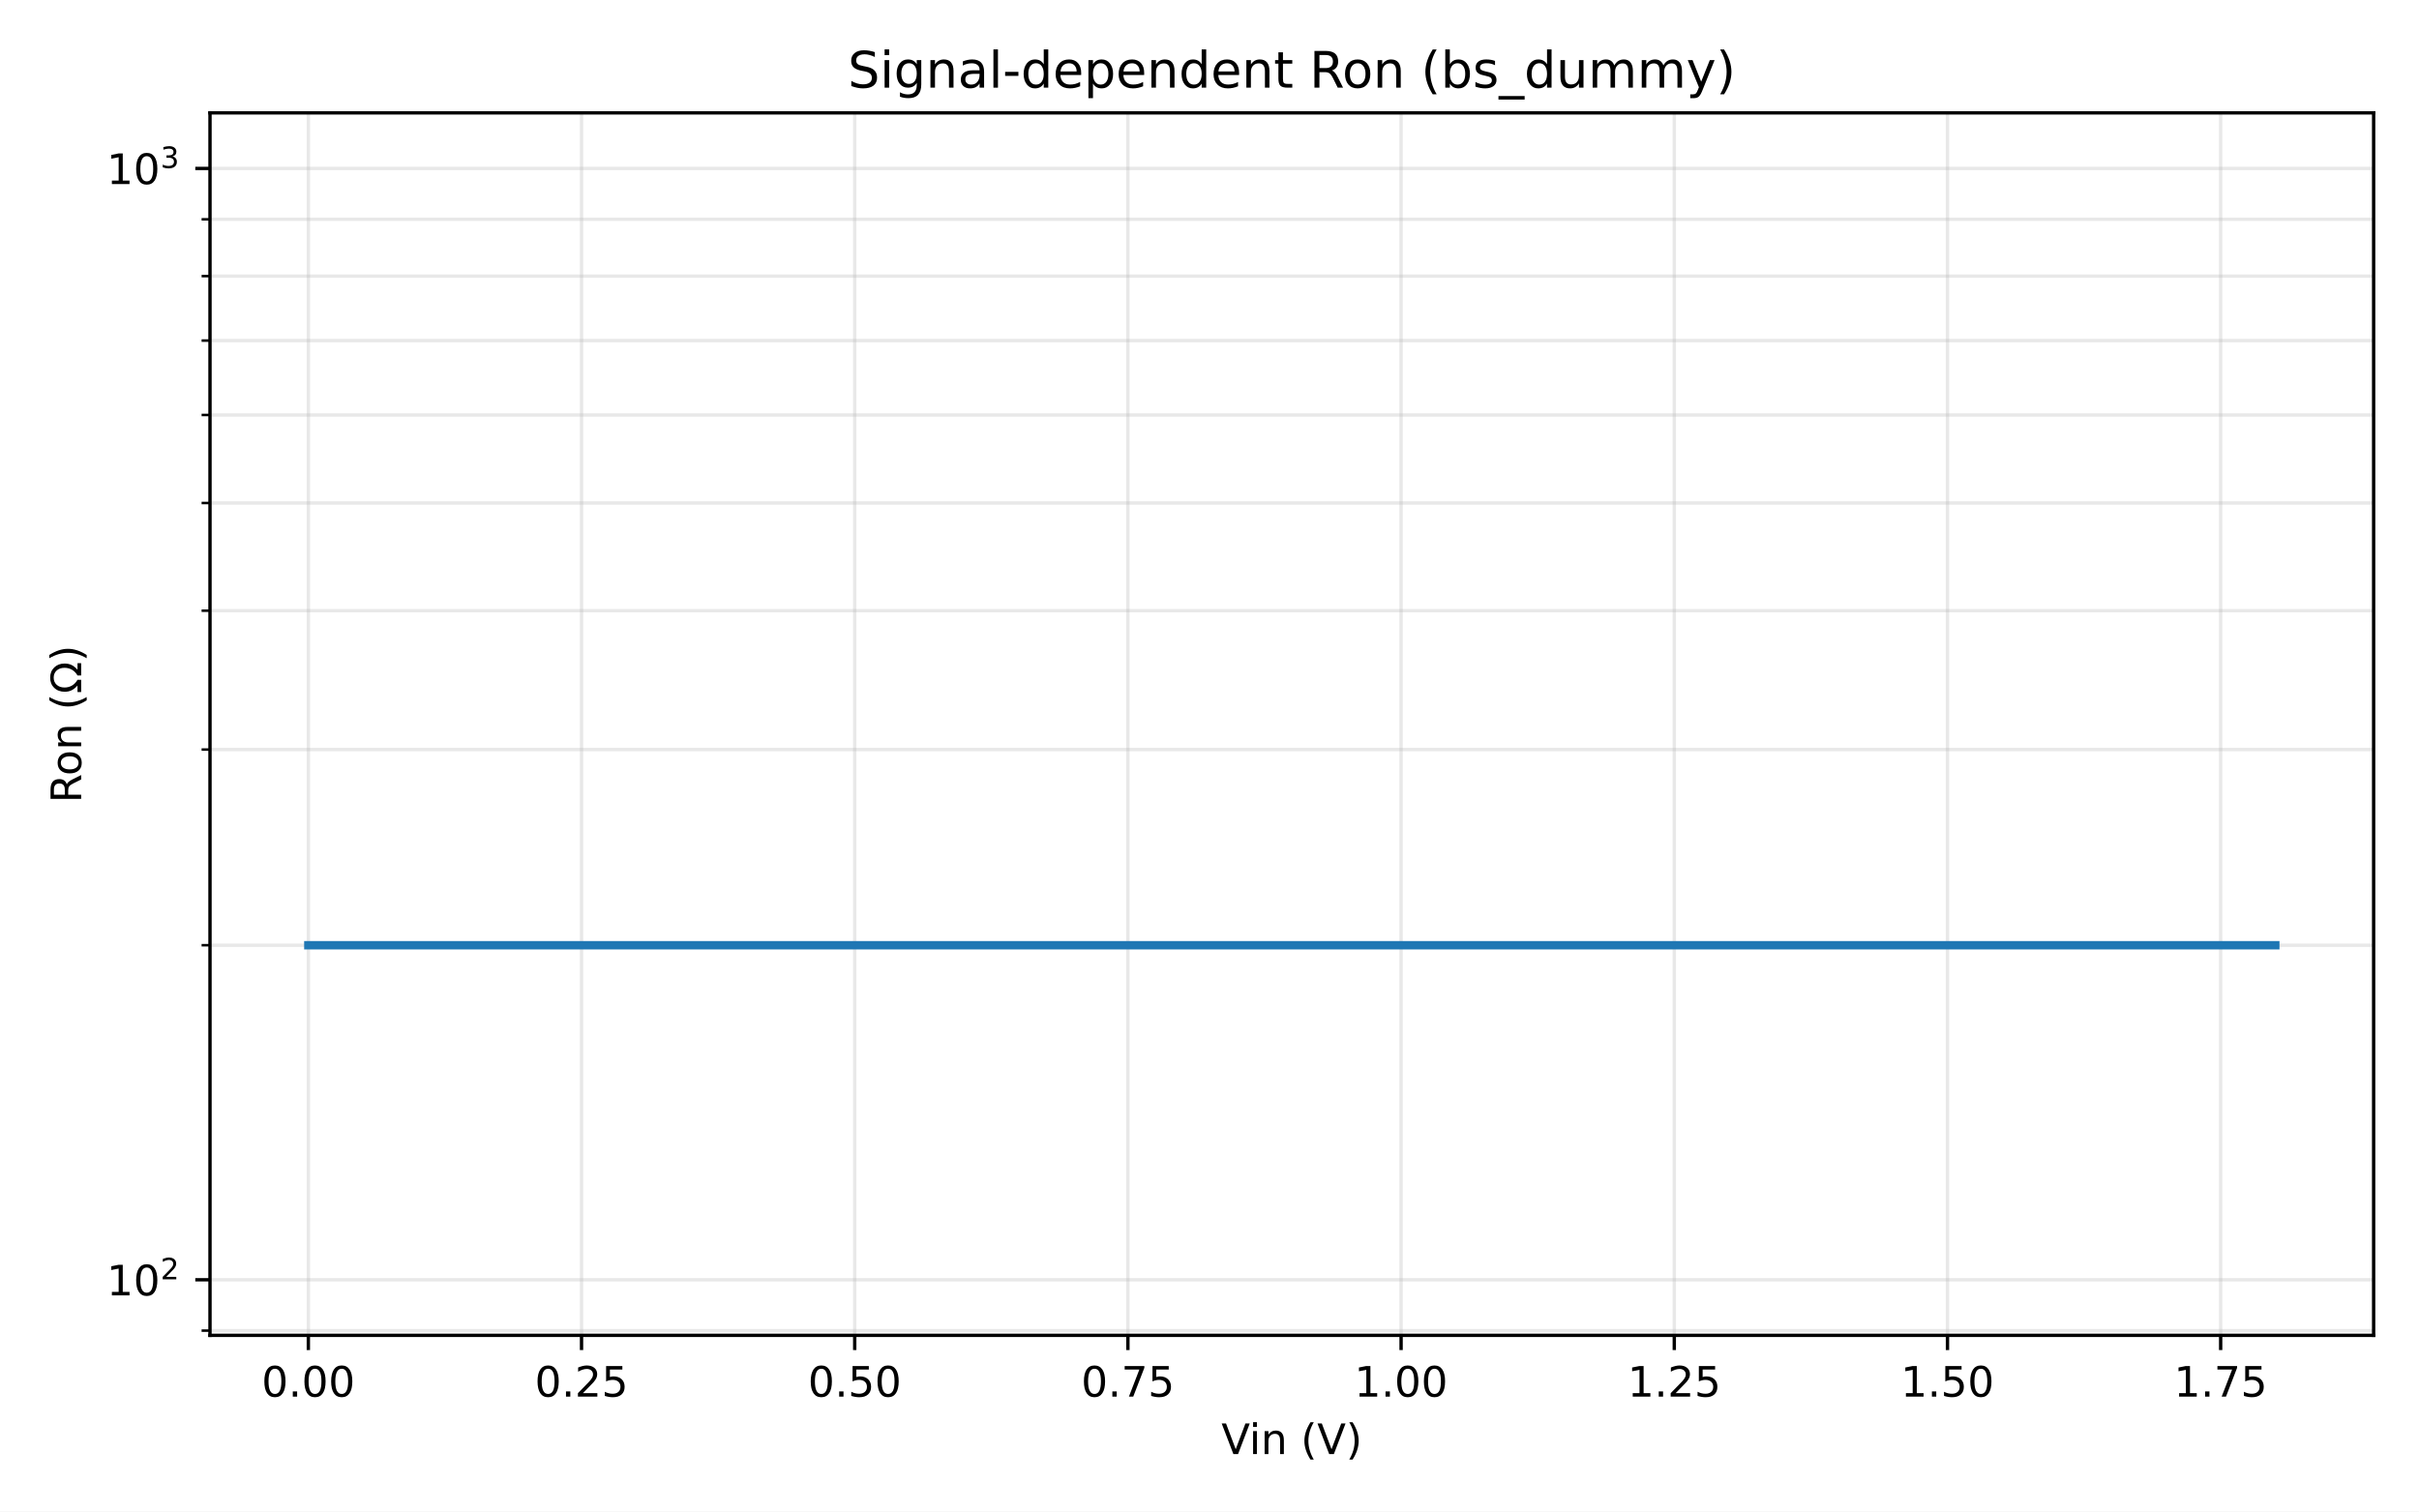
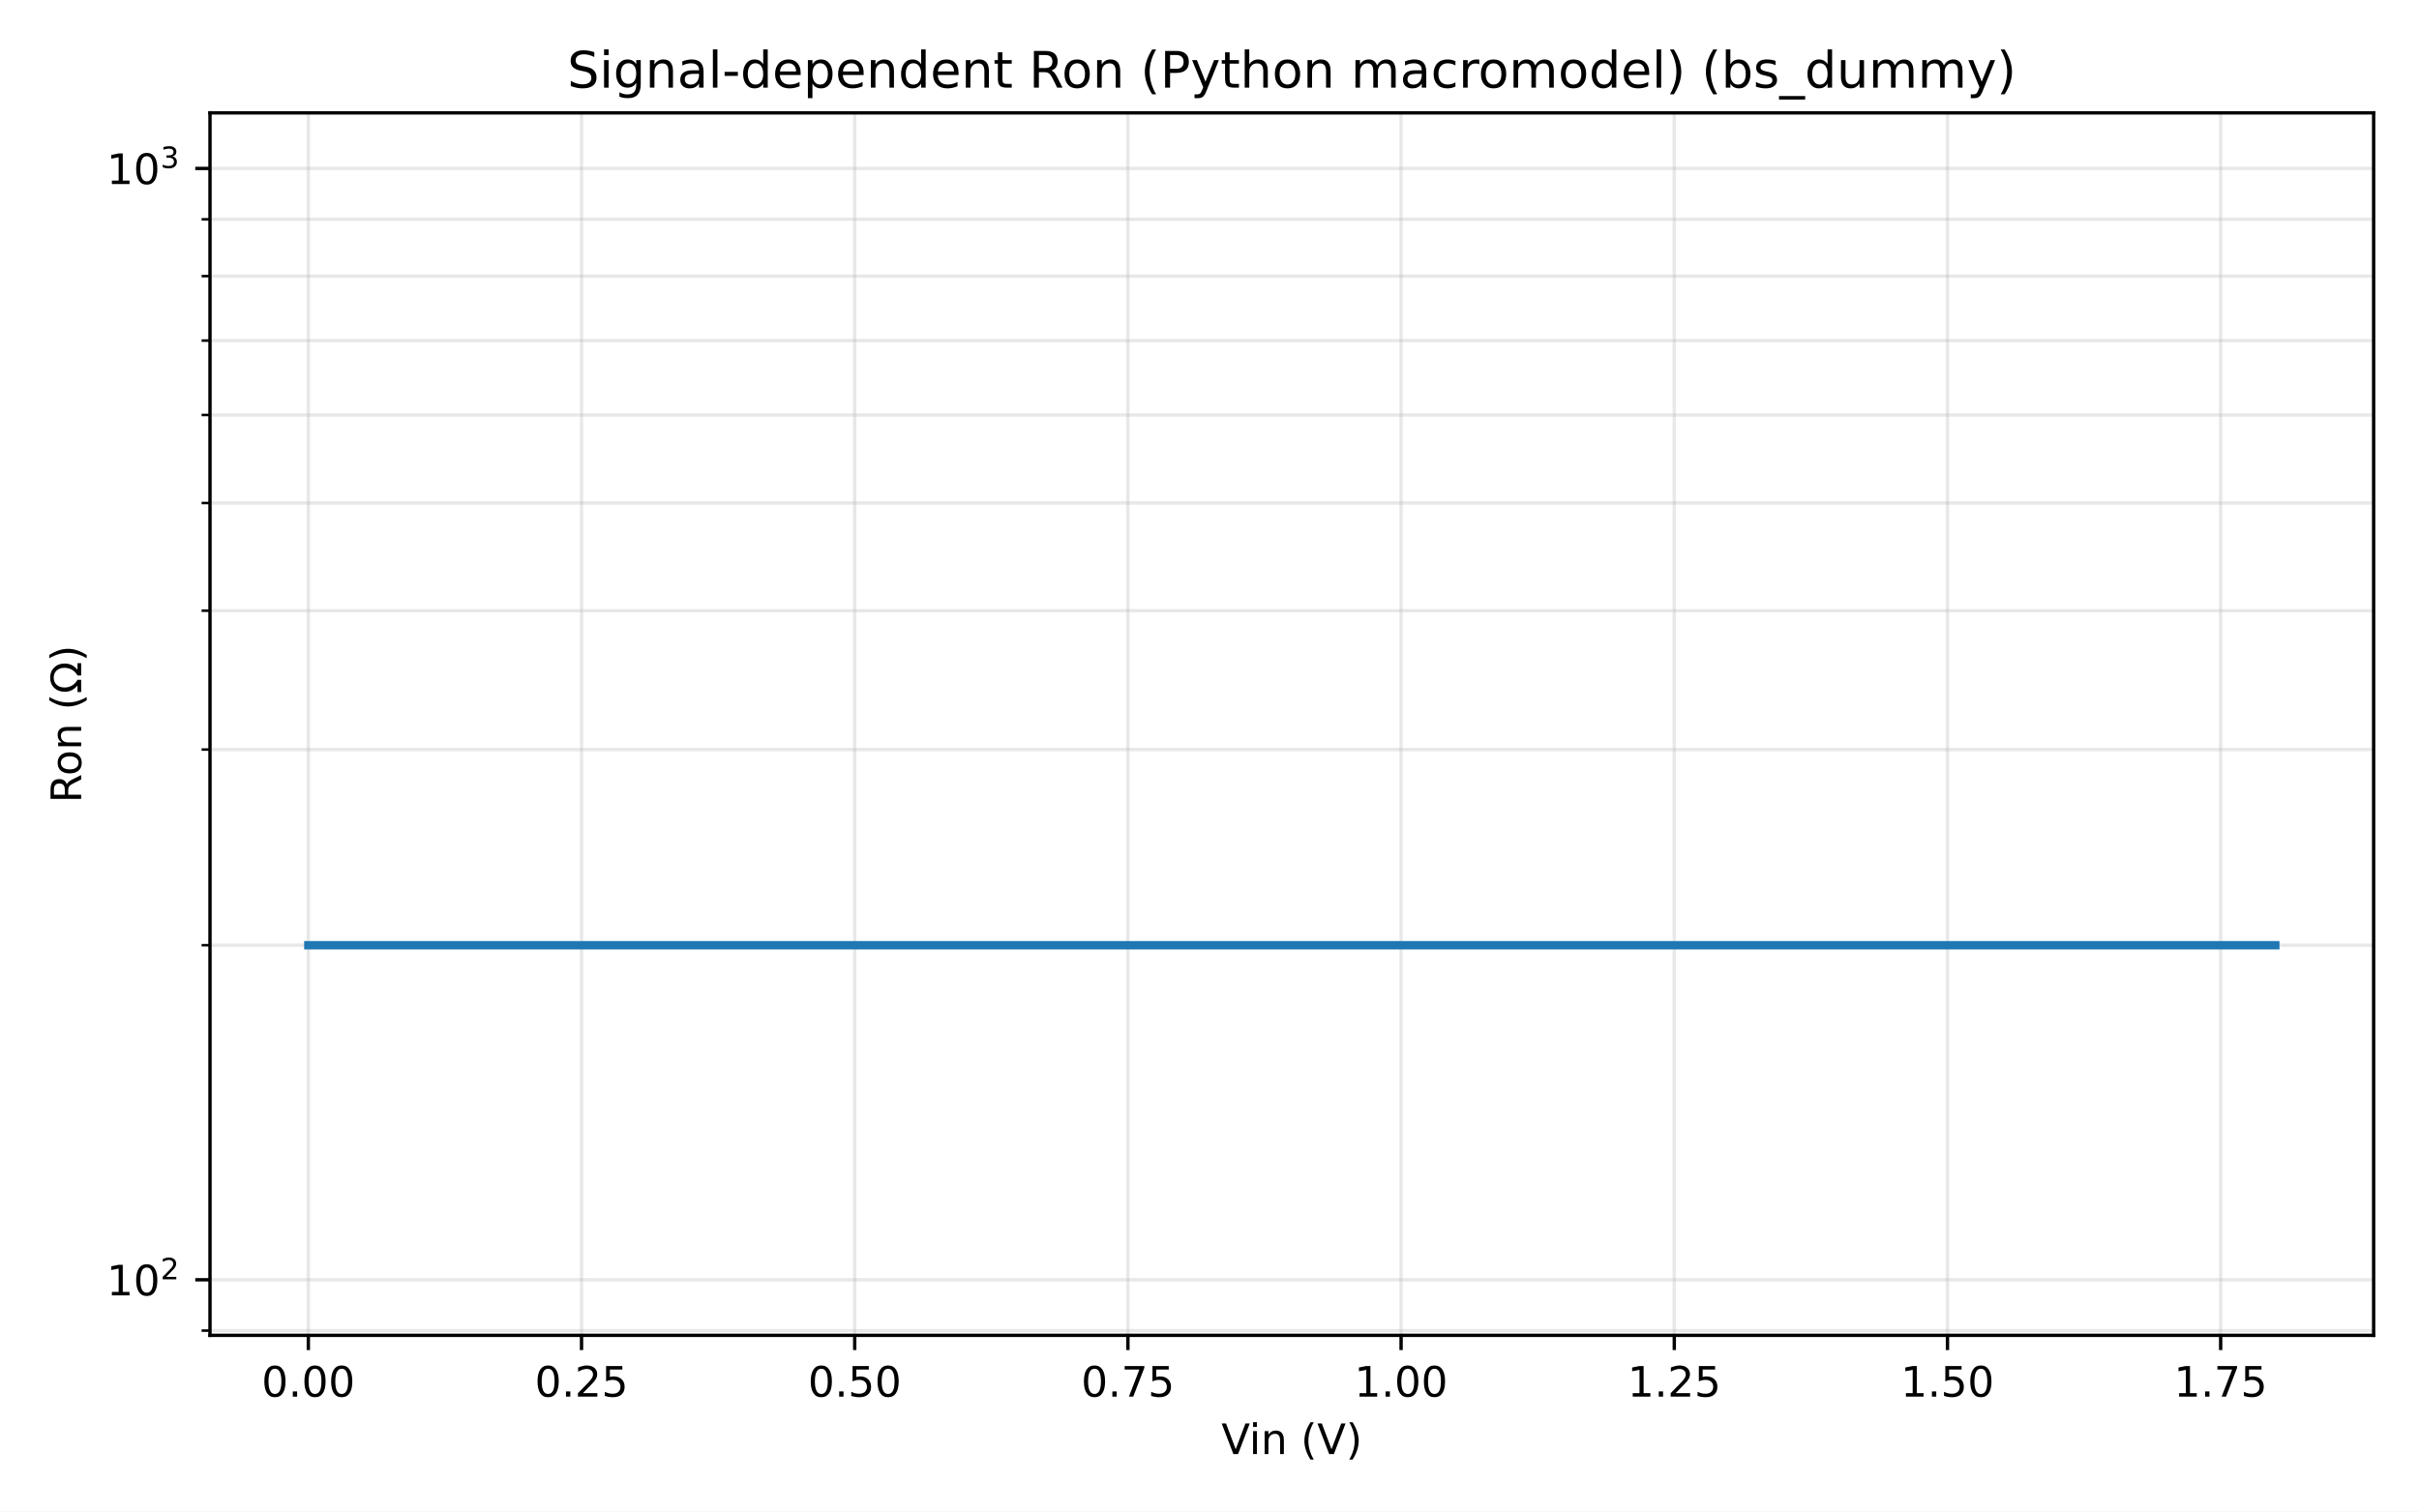
<svg xmlns="http://www.w3.org/2000/svg" xmlns:xlink="http://www.w3.org/1999/xlink" width="576pt" height="360pt" viewBox="0 0 576 360" version="1.1">
  <defs>
    <style type="text/css">*{stroke-linejoin: round; stroke-linecap: butt}</style>
  </defs>
  <g id="figure_1">
    <g id="patch_1">
      <path d="M 0 360  L 576 360  L 576 0  L 0 0  z " style="fill: #ffffff" />
    </g>
    <g id="axes_1">
      <g id="patch_2">
        <path d="M 50.003 318.04  L 565.2 318.04  L 565.2 26.88  L 50.003 26.88  z " style="fill: #ffffff" />
      </g>
      <g id="matplotlib.axis_1">
        <g id="xtick_1">
          <g id="line2d_1">
-             <path d="M 73.421 318.04  L 73.421 26.88  " clip-path="url(#pab162ef3b2)" style="fill: none; stroke: #b0b0b0; stroke-opacity: 0.3; stroke-width: 0.8; stroke-linecap: square" />
+             <path d="M 73.421 318.04  L 73.421 26.88  " clip-path="url(#p4a72b075f1)" style="fill: none; stroke: #b0b0b0; stroke-opacity: 0.3; stroke-width: 0.8; stroke-linecap: square" />
          </g>
          <g id="line2d_2">
            <defs>
-               <path id="m8026ff0d7a" d="M 0 0  L 0 3.5  " style="stroke: #000000; stroke-width: 0.8" />
+               <path id="ma0914a3b1c" d="M 0 0  L 0 3.5  " style="stroke: #000000; stroke-width: 0.8" />
            </defs>
            <g>
-               <use xlink:href="#m8026ff0d7a" x="73.421" y="318.04" style="stroke: #000000; stroke-width: 0.8" />
+               <use xlink:href="#ma0914a3b1c" x="73.421" y="318.04" style="stroke: #000000; stroke-width: 0.8" />
            </g>
          </g>
          <g id="text_1">
            <g transform="translate(62.28793 332.6384) scale(0.1 -0.1)">
              <defs>
                <path id="DejaVuSans-30" d="M 2034 4250  Q 1547 4250 1301 3770  Q 1056 3291 1056 2328  Q 1056 1369 1301 889  Q 1547 409 2034 409  Q 2525 409 2770 889  Q 3016 1369 3016 2328  Q 3016 3291 2770 3770  Q 2525 4250 2034 4250  z M 2034 4750  Q 2819 4750 3233 4129  Q 3647 3509 3647 2328  Q 3647 1150 3233 529  Q 2819 -91 2034 -91  Q 1250 -91 836 529  Q 422 1150 422 2328  Q 422 3509 836 4129  Q 1250 4750 2034 4750  z " transform="scale(0.015625)" />
                <path id="DejaVuSans-2e" d="M 684 794  L 1344 794  L 1344 0  L 684 0  L 684 794  z " transform="scale(0.015625)" />
              </defs>
              <use xlink:href="#DejaVuSans-30" />
              <use xlink:href="#DejaVuSans-2e" transform="translate(63.62305 0)" />
              <use xlink:href="#DejaVuSans-30" transform="translate(95.41016 0)" />
              <use xlink:href="#DejaVuSans-30" transform="translate(159.0332 0)" />
            </g>
          </g>
        </g>
        <g id="xtick_2">
          <g id="line2d_3">
-             <path d="M 138.471 318.04  L 138.471 26.88  " clip-path="url(#pab162ef3b2)" style="fill: none; stroke: #b0b0b0; stroke-opacity: 0.3; stroke-width: 0.8; stroke-linecap: square" />
+             <path d="M 138.471 318.04  L 138.471 26.88  " clip-path="url(#p4a72b075f1)" style="fill: none; stroke: #b0b0b0; stroke-opacity: 0.3; stroke-width: 0.8; stroke-linecap: square" />
          </g>
          <g id="line2d_4">
            <g>
-               <use xlink:href="#m8026ff0d7a" x="138.471" y="318.04" style="stroke: #000000; stroke-width: 0.8" />
+               <use xlink:href="#ma0914a3b1c" x="138.471" y="318.04" style="stroke: #000000; stroke-width: 0.8" />
            </g>
          </g>
          <g id="text_2">
            <g transform="translate(127.3381 332.6384) scale(0.1 -0.1)">
              <defs>
                <path id="DejaVuSans-32" d="M 1228 531  L 3431 531  L 3431 0  L 469 0  L 469 531  Q 828 903 1448 1529  Q 2069 2156 2228 2338  Q 2531 2678 2651 2914  Q 2772 3150 2772 3378  Q 2772 3750 2511 3984  Q 2250 4219 1831 4219  Q 1534 4219 1204 4116  Q 875 4013 500 3803  L 500 4441  Q 881 4594 1212 4672  Q 1544 4750 1819 4750  Q 2544 4750 2975 4387  Q 3406 4025 3406 3419  Q 3406 3131 3298 2873  Q 3191 2616 2906 2266  Q 2828 2175 2409 1742  Q 1991 1309 1228 531  z " transform="scale(0.015625)" />
                <path id="DejaVuSans-35" d="M 691 4666  L 3169 4666  L 3169 4134  L 1269 4134  L 1269 2991  Q 1406 3038 1543 3061  Q 1681 3084 1819 3084  Q 2600 3084 3056 2656  Q 3513 2228 3513 1497  Q 3513 744 3044 326  Q 2575 -91 1722 -91  Q 1428 -91 1123 -41  Q 819 9 494 109  L 494 744  Q 775 591 1075 516  Q 1375 441 1709 441  Q 2250 441 2565 725  Q 2881 1009 2881 1497  Q 2881 1984 2565 2268  Q 2250 2553 1709 2553  Q 1456 2553 1204 2497  Q 953 2441 691 2322  L 691 4666  z " transform="scale(0.015625)" />
              </defs>
              <use xlink:href="#DejaVuSans-30" />
              <use xlink:href="#DejaVuSans-2e" transform="translate(63.62305 0)" />
              <use xlink:href="#DejaVuSans-32" transform="translate(95.41016 0)" />
              <use xlink:href="#DejaVuSans-35" transform="translate(159.0332 0)" />
            </g>
          </g>
        </g>
        <g id="xtick_3">
          <g id="line2d_5">
-             <path d="M 203.521 318.04  L 203.521 26.88  " clip-path="url(#pab162ef3b2)" style="fill: none; stroke: #b0b0b0; stroke-opacity: 0.3; stroke-width: 0.8; stroke-linecap: square" />
+             <path d="M 203.521 318.04  L 203.521 26.88  " clip-path="url(#p4a72b075f1)" style="fill: none; stroke: #b0b0b0; stroke-opacity: 0.3; stroke-width: 0.8; stroke-linecap: square" />
          </g>
          <g id="line2d_6">
            <g>
-               <use xlink:href="#m8026ff0d7a" x="203.521" y="318.04" style="stroke: #000000; stroke-width: 0.8" />
+               <use xlink:href="#ma0914a3b1c" x="203.521" y="318.04" style="stroke: #000000; stroke-width: 0.8" />
            </g>
          </g>
          <g id="text_3">
            <g transform="translate(192.3883 332.6384) scale(0.1 -0.1)">
              <use xlink:href="#DejaVuSans-30" />
              <use xlink:href="#DejaVuSans-2e" transform="translate(63.62305 0)" />
              <use xlink:href="#DejaVuSans-35" transform="translate(95.41016 0)" />
              <use xlink:href="#DejaVuSans-30" transform="translate(159.0332 0)" />
            </g>
          </g>
        </g>
        <g id="xtick_4">
          <g id="line2d_7">
-             <path d="M 268.571 318.04  L 268.571 26.88  " clip-path="url(#pab162ef3b2)" style="fill: none; stroke: #b0b0b0; stroke-opacity: 0.3; stroke-width: 0.8; stroke-linecap: square" />
+             <path d="M 268.571 318.04  L 268.571 26.88  " clip-path="url(#p4a72b075f1)" style="fill: none; stroke: #b0b0b0; stroke-opacity: 0.3; stroke-width: 0.8; stroke-linecap: square" />
          </g>
          <g id="line2d_8">
            <g>
-               <use xlink:href="#m8026ff0d7a" x="268.571" y="318.04" style="stroke: #000000; stroke-width: 0.8" />
+               <use xlink:href="#ma0914a3b1c" x="268.571" y="318.04" style="stroke: #000000; stroke-width: 0.8" />
            </g>
          </g>
          <g id="text_4">
            <g transform="translate(257.4384 332.6384) scale(0.1 -0.1)">
              <defs>
                <path id="DejaVuSans-37" d="M 525 4666  L 3525 4666  L 3525 4397  L 1831 0  L 1172 0  L 2766 4134  L 525 4134  L 525 4666  z " transform="scale(0.015625)" />
              </defs>
              <use xlink:href="#DejaVuSans-30" />
              <use xlink:href="#DejaVuSans-2e" transform="translate(63.62305 0)" />
              <use xlink:href="#DejaVuSans-37" transform="translate(95.41016 0)" />
              <use xlink:href="#DejaVuSans-35" transform="translate(159.0332 0)" />
            </g>
          </g>
        </g>
        <g id="xtick_5">
          <g id="line2d_9">
-             <path d="M 333.621 318.04  L 333.621 26.88  " clip-path="url(#pab162ef3b2)" style="fill: none; stroke: #b0b0b0; stroke-opacity: 0.3; stroke-width: 0.8; stroke-linecap: square" />
+             <path d="M 333.621 318.04  L 333.621 26.88  " clip-path="url(#p4a72b075f1)" style="fill: none; stroke: #b0b0b0; stroke-opacity: 0.3; stroke-width: 0.8; stroke-linecap: square" />
          </g>
          <g id="line2d_10">
            <g>
-               <use xlink:href="#m8026ff0d7a" x="333.621" y="318.04" style="stroke: #000000; stroke-width: 0.8" />
+               <use xlink:href="#ma0914a3b1c" x="333.621" y="318.04" style="stroke: #000000; stroke-width: 0.8" />
            </g>
          </g>
          <g id="text_5">
            <g transform="translate(322.4886 332.6384) scale(0.1 -0.1)">
              <defs>
                <path id="DejaVuSans-31" d="M 794 531  L 1825 531  L 1825 4091  L 703 3866  L 703 4441  L 1819 4666  L 2450 4666  L 2450 531  L 3481 531  L 3481 0  L 794 0  L 794 531  z " transform="scale(0.015625)" />
              </defs>
              <use xlink:href="#DejaVuSans-31" />
              <use xlink:href="#DejaVuSans-2e" transform="translate(63.62305 0)" />
              <use xlink:href="#DejaVuSans-30" transform="translate(95.41016 0)" />
              <use xlink:href="#DejaVuSans-30" transform="translate(159.0332 0)" />
            </g>
          </g>
        </g>
        <g id="xtick_6">
          <g id="line2d_11">
-             <path d="M 398.672 318.04  L 398.672 26.88  " clip-path="url(#pab162ef3b2)" style="fill: none; stroke: #b0b0b0; stroke-opacity: 0.3; stroke-width: 0.8; stroke-linecap: square" />
+             <path d="M 398.672 318.04  L 398.672 26.88  " clip-path="url(#p4a72b075f1)" style="fill: none; stroke: #b0b0b0; stroke-opacity: 0.3; stroke-width: 0.8; stroke-linecap: square" />
          </g>
          <g id="line2d_12">
            <g>
-               <use xlink:href="#m8026ff0d7a" x="398.672" y="318.04" style="stroke: #000000; stroke-width: 0.8" />
+               <use xlink:href="#ma0914a3b1c" x="398.672" y="318.04" style="stroke: #000000; stroke-width: 0.8" />
            </g>
          </g>
          <g id="text_6">
            <g transform="translate(387.5388 332.6384) scale(0.1 -0.1)">
              <use xlink:href="#DejaVuSans-31" />
              <use xlink:href="#DejaVuSans-2e" transform="translate(63.62305 0)" />
              <use xlink:href="#DejaVuSans-32" transform="translate(95.41016 0)" />
              <use xlink:href="#DejaVuSans-35" transform="translate(159.0332 0)" />
            </g>
          </g>
        </g>
        <g id="xtick_7">
          <g id="line2d_13">
-             <path d="M 463.722 318.04  L 463.722 26.88  " clip-path="url(#pab162ef3b2)" style="fill: none; stroke: #b0b0b0; stroke-opacity: 0.3; stroke-width: 0.8; stroke-linecap: square" />
+             <path d="M 463.722 318.04  L 463.722 26.88  " clip-path="url(#p4a72b075f1)" style="fill: none; stroke: #b0b0b0; stroke-opacity: 0.3; stroke-width: 0.8; stroke-linecap: square" />
          </g>
          <g id="line2d_14">
            <g>
-               <use xlink:href="#m8026ff0d7a" x="463.722" y="318.04" style="stroke: #000000; stroke-width: 0.8" />
+               <use xlink:href="#ma0914a3b1c" x="463.722" y="318.04" style="stroke: #000000; stroke-width: 0.8" />
            </g>
          </g>
          <g id="text_7">
            <g transform="translate(452.5889 332.6384) scale(0.1 -0.1)">
              <use xlink:href="#DejaVuSans-31" />
              <use xlink:href="#DejaVuSans-2e" transform="translate(63.62305 0)" />
              <use xlink:href="#DejaVuSans-35" transform="translate(95.41016 0)" />
              <use xlink:href="#DejaVuSans-30" transform="translate(159.0332 0)" />
            </g>
          </g>
        </g>
        <g id="xtick_8">
          <g id="line2d_15">
-             <path d="M 528.772 318.04  L 528.772 26.88  " clip-path="url(#pab162ef3b2)" style="fill: none; stroke: #b0b0b0; stroke-opacity: 0.3; stroke-width: 0.8; stroke-linecap: square" />
+             <path d="M 528.772 318.04  L 528.772 26.88  " clip-path="url(#p4a72b075f1)" style="fill: none; stroke: #b0b0b0; stroke-opacity: 0.3; stroke-width: 0.8; stroke-linecap: square" />
          </g>
          <g id="line2d_16">
            <g>
-               <use xlink:href="#m8026ff0d7a" x="528.772" y="318.04" style="stroke: #000000; stroke-width: 0.8" />
+               <use xlink:href="#ma0914a3b1c" x="528.772" y="318.04" style="stroke: #000000; stroke-width: 0.8" />
            </g>
          </g>
          <g id="text_8">
            <g transform="translate(517.6391 332.6384) scale(0.1 -0.1)">
              <use xlink:href="#DejaVuSans-31" />
              <use xlink:href="#DejaVuSans-2e" transform="translate(63.62305 0)" />
              <use xlink:href="#DejaVuSans-37" transform="translate(95.41016 0)" />
              <use xlink:href="#DejaVuSans-35" transform="translate(159.0332 0)" />
            </g>
          </g>
        </g>
        <g id="text_9">
          <g transform="translate(290.8248 346.3166) scale(0.1 -0.1)">
            <defs>
              <path id="DejaVuSans-56" d="M 1831 0  L 50 4666  L 709 4666  L 2188 738  L 3669 4666  L 4325 4666  L 2547 0  L 1831 0  z " transform="scale(0.015625)" />
              <path id="DejaVuSans-69" d="M 603 3500  L 1178 3500  L 1178 0  L 603 0  L 603 3500  z M 603 4863  L 1178 4863  L 1178 4134  L 603 4134  L 603 4863  z " transform="scale(0.015625)" />
              <path id="DejaVuSans-6e" d="M 3513 2113  L 3513 0  L 2938 0  L 2938 2094  Q 2938 2591 2744 2837  Q 2550 3084 2163 3084  Q 1697 3084 1428 2787  Q 1159 2491 1159 1978  L 1159 0  L 581 0  L 581 3500  L 1159 3500  L 1159 2956  Q 1366 3272 1645 3428  Q 1925 3584 2291 3584  Q 2894 3584 3203 3211  Q 3513 2838 3513 2113  z " transform="scale(0.015625)" />
              <path id="DejaVuSans-20" transform="scale(0.015625)" />
              <path id="DejaVuSans-28" d="M 1984 4856  Q 1566 4138 1362 3434  Q 1159 2731 1159 2009  Q 1159 1288 1364 580  Q 1569 -128 1984 -844  L 1484 -844  Q 1016 -109 783 600  Q 550 1309 550 2009  Q 550 2706 781 3412  Q 1013 4119 1484 4856  L 1984 4856  z " transform="scale(0.015625)" />
              <path id="DejaVuSans-29" d="M 513 4856  L 1013 4856  Q 1481 4119 1714 3412  Q 1947 2706 1947 2009  Q 1947 1309 1714 600  Q 1481 -109 1013 -844  L 513 -844  Q 928 -128 1133 580  Q 1338 1288 1338 2009  Q 1338 2731 1133 3434  Q 928 4138 513 4856  z " transform="scale(0.015625)" />
            </defs>
            <use xlink:href="#DejaVuSans-56" />
            <use xlink:href="#DejaVuSans-69" transform="translate(66.1582 0)" />
            <use xlink:href="#DejaVuSans-6e" transform="translate(93.94141 0)" />
            <use xlink:href="#DejaVuSans-20" transform="translate(157.3203 0)" />
            <use xlink:href="#DejaVuSans-28" transform="translate(189.1074 0)" />
            <use xlink:href="#DejaVuSans-56" transform="translate(228.1211 0)" />
            <use xlink:href="#DejaVuSans-29" transform="translate(296.5293 0)" />
          </g>
        </g>
      </g>
      <g id="matplotlib.axis_2">
        <g id="ytick_1">
          <g id="line2d_17">
-             <path d="M 50.003 304.805  L 565.2 304.805  " clip-path="url(#pab162ef3b2)" style="fill: none; stroke: #b0b0b0; stroke-opacity: 0.3; stroke-width: 0.8; stroke-linecap: square" />
+             <path d="M 50.003 304.805  L 565.2 304.805  " clip-path="url(#p4a72b075f1)" style="fill: none; stroke: #b0b0b0; stroke-opacity: 0.3; stroke-width: 0.8; stroke-linecap: square" />
          </g>
          <g id="line2d_18">
            <defs>
-               <path id="ma1976799ce" d="M 0 0  L -3.5 0  " style="stroke: #000000; stroke-width: 0.8" />
+               <path id="m9a34a7a74a" d="M 0 0  L -3.5 0  " style="stroke: #000000; stroke-width: 0.8" />
            </defs>
            <g>
-               <use xlink:href="#ma1976799ce" x="50.003" y="304.805" style="stroke: #000000; stroke-width: 0.8" />
+               <use xlink:href="#m9a34a7a74a" x="50.003" y="304.805" style="stroke: #000000; stroke-width: 0.8" />
            </g>
          </g>
          <g id="text_10">
            <g transform="translate(25.40269 308.6047) scale(0.1 -0.1)">
              <use xlink:href="#DejaVuSans-31" transform="translate(0 0.765625)" />
              <use xlink:href="#DejaVuSans-30" transform="translate(63.62305 0.765625)" />
              <use xlink:href="#DejaVuSans-32" transform="translate(128.2031 39.04688) scale(0.7)" />
            </g>
          </g>
        </g>
        <g id="ytick_2">
          <g id="line2d_19">
-             <path d="M 50.003 40.115  L 565.2 40.115  " clip-path="url(#pab162ef3b2)" style="fill: none; stroke: #b0b0b0; stroke-opacity: 0.3; stroke-width: 0.8; stroke-linecap: square" />
+             <path d="M 50.003 40.115  L 565.2 40.115  " clip-path="url(#p4a72b075f1)" style="fill: none; stroke: #b0b0b0; stroke-opacity: 0.3; stroke-width: 0.8; stroke-linecap: square" />
          </g>
          <g id="line2d_20">
            <g>
-               <use xlink:href="#ma1976799ce" x="50.003" y="40.115" style="stroke: #000000; stroke-width: 0.8" />
+               <use xlink:href="#m9a34a7a74a" x="50.003" y="40.115" style="stroke: #000000; stroke-width: 0.8" />
            </g>
          </g>
          <g id="text_11">
            <g transform="translate(25.40269 43.91376) scale(0.1 -0.1)">
              <defs>
                <path id="DejaVuSans-33" d="M 2597 2516  Q 3050 2419 3304 2112  Q 3559 1806 3559 1356  Q 3559 666 3084 287  Q 2609 -91 1734 -91  Q 1441 -91 1130 -33  Q 819 25 488 141  L 488 750  Q 750 597 1062 519  Q 1375 441 1716 441  Q 2309 441 2620 675  Q 2931 909 2931 1356  Q 2931 1769 2642 2001  Q 2353 2234 1838 2234  L 1294 2234  L 1294 2753  L 1863 2753  Q 2328 2753 2575 2939  Q 2822 3125 2822 3475  Q 2822 3834 2567 4026  Q 2313 4219 1838 4219  Q 1578 4219 1281 4162  Q 984 4106 628 3988  L 628 4550  Q 988 4650 1302 4700  Q 1616 4750 1894 4750  Q 2613 4750 3031 4423  Q 3450 4097 3450 3541  Q 3450 3153 3228 2886  Q 3006 2619 2597 2516  z " transform="scale(0.015625)" />
              </defs>
              <use xlink:href="#DejaVuSans-31" transform="translate(0 0.765625)" />
              <use xlink:href="#DejaVuSans-30" transform="translate(63.62305 0.765625)" />
              <use xlink:href="#DejaVuSans-33" transform="translate(128.2031 39.04688) scale(0.7)" />
            </g>
          </g>
        </g>
        <g id="ytick_3">
          <g id="line2d_21">
-             <path d="M 50.003 316.917  L 565.2 316.917  " clip-path="url(#pab162ef3b2)" style="fill: none; stroke: #b0b0b0; stroke-opacity: 0.3; stroke-width: 0.8; stroke-linecap: square" />
+             <path d="M 50.003 316.917  L 565.2 316.917  " clip-path="url(#p4a72b075f1)" style="fill: none; stroke: #b0b0b0; stroke-opacity: 0.3; stroke-width: 0.8; stroke-linecap: square" />
          </g>
          <g id="line2d_22">
            <defs>
-               <path id="m32a43dc47d" d="M 0 0  L -2 0  " style="stroke: #000000; stroke-width: 0.6" />
+               <path id="m3e0d920ba9" d="M 0 0  L -2 0  " style="stroke: #000000; stroke-width: 0.6" />
            </defs>
            <g>
-               <use xlink:href="#m32a43dc47d" x="50.003" y="316.917" style="stroke: #000000; stroke-width: 0.6" />
+               <use xlink:href="#m3e0d920ba9" x="50.003" y="316.917" style="stroke: #000000; stroke-width: 0.6" />
            </g>
          </g>
        </g>
        <g id="ytick_4">
          <g id="line2d_23">
-             <path d="M 50.003 225.126  L 565.2 225.126  " clip-path="url(#pab162ef3b2)" style="fill: none; stroke: #b0b0b0; stroke-opacity: 0.3; stroke-width: 0.8; stroke-linecap: square" />
+             <path d="M 50.003 225.126  L 565.2 225.126  " clip-path="url(#p4a72b075f1)" style="fill: none; stroke: #b0b0b0; stroke-opacity: 0.3; stroke-width: 0.8; stroke-linecap: square" />
          </g>
          <g id="line2d_24">
            <g>
-               <use xlink:href="#m32a43dc47d" x="50.003" y="225.126" style="stroke: #000000; stroke-width: 0.6" />
+               <use xlink:href="#m3e0d920ba9" x="50.003" y="225.126" style="stroke: #000000; stroke-width: 0.6" />
            </g>
          </g>
        </g>
        <g id="ytick_5">
          <g id="line2d_25">
-             <path d="M 50.003 178.516  L 565.2 178.516  " clip-path="url(#pab162ef3b2)" style="fill: none; stroke: #b0b0b0; stroke-opacity: 0.3; stroke-width: 0.8; stroke-linecap: square" />
+             <path d="M 50.003 178.516  L 565.2 178.516  " clip-path="url(#p4a72b075f1)" style="fill: none; stroke: #b0b0b0; stroke-opacity: 0.3; stroke-width: 0.8; stroke-linecap: square" />
          </g>
          <g id="line2d_26">
            <g>
-               <use xlink:href="#m32a43dc47d" x="50.003" y="178.516" style="stroke: #000000; stroke-width: 0.6" />
+               <use xlink:href="#m3e0d920ba9" x="50.003" y="178.516" style="stroke: #000000; stroke-width: 0.6" />
            </g>
          </g>
        </g>
        <g id="ytick_6">
          <g id="line2d_27">
-             <path d="M 50.003 145.446  L 565.2 145.446  " clip-path="url(#pab162ef3b2)" style="fill: none; stroke: #b0b0b0; stroke-opacity: 0.3; stroke-width: 0.8; stroke-linecap: square" />
+             <path d="M 50.003 145.446  L 565.2 145.446  " clip-path="url(#p4a72b075f1)" style="fill: none; stroke: #b0b0b0; stroke-opacity: 0.3; stroke-width: 0.8; stroke-linecap: square" />
          </g>
          <g id="line2d_28">
            <g>
-               <use xlink:href="#m32a43dc47d" x="50.003" y="145.446" style="stroke: #000000; stroke-width: 0.6" />
+               <use xlink:href="#m3e0d920ba9" x="50.003" y="145.446" style="stroke: #000000; stroke-width: 0.6" />
            </g>
          </g>
        </g>
        <g id="ytick_7">
          <g id="line2d_29">
-             <path d="M 50.003 119.794  L 565.2 119.794  " clip-path="url(#pab162ef3b2)" style="fill: none; stroke: #b0b0b0; stroke-opacity: 0.3; stroke-width: 0.8; stroke-linecap: square" />
+             <path d="M 50.003 119.794  L 565.2 119.794  " clip-path="url(#p4a72b075f1)" style="fill: none; stroke: #b0b0b0; stroke-opacity: 0.3; stroke-width: 0.8; stroke-linecap: square" />
          </g>
          <g id="line2d_30">
            <g>
-               <use xlink:href="#m32a43dc47d" x="50.003" y="119.794" style="stroke: #000000; stroke-width: 0.6" />
+               <use xlink:href="#m3e0d920ba9" x="50.003" y="119.794" style="stroke: #000000; stroke-width: 0.6" />
            </g>
          </g>
        </g>
        <g id="ytick_8">
          <g id="line2d_31">
-             <path d="M 50.003 98.836  L 565.2 98.836  " clip-path="url(#pab162ef3b2)" style="fill: none; stroke: #b0b0b0; stroke-opacity: 0.3; stroke-width: 0.8; stroke-linecap: square" />
+             <path d="M 50.003 98.836  L 565.2 98.836  " clip-path="url(#p4a72b075f1)" style="fill: none; stroke: #b0b0b0; stroke-opacity: 0.3; stroke-width: 0.8; stroke-linecap: square" />
          </g>
          <g id="line2d_32">
            <g>
-               <use xlink:href="#m32a43dc47d" x="50.003" y="98.836" style="stroke: #000000; stroke-width: 0.6" />
+               <use xlink:href="#m3e0d920ba9" x="50.003" y="98.836" style="stroke: #000000; stroke-width: 0.6" />
            </g>
          </g>
        </g>
        <g id="ytick_9">
          <g id="line2d_33">
-             <path d="M 50.003 81.116  L 565.2 81.116  " clip-path="url(#pab162ef3b2)" style="fill: none; stroke: #b0b0b0; stroke-opacity: 0.3; stroke-width: 0.8; stroke-linecap: square" />
+             <path d="M 50.003 81.116  L 565.2 81.116  " clip-path="url(#p4a72b075f1)" style="fill: none; stroke: #b0b0b0; stroke-opacity: 0.3; stroke-width: 0.8; stroke-linecap: square" />
          </g>
          <g id="line2d_34">
            <g>
-               <use xlink:href="#m32a43dc47d" x="50.003" y="81.116" style="stroke: #000000; stroke-width: 0.6" />
+               <use xlink:href="#m3e0d920ba9" x="50.003" y="81.116" style="stroke: #000000; stroke-width: 0.6" />
            </g>
          </g>
        </g>
        <g id="ytick_10">
          <g id="line2d_35">
-             <path d="M 50.003 65.766  L 565.2 65.766  " clip-path="url(#pab162ef3b2)" style="fill: none; stroke: #b0b0b0; stroke-opacity: 0.3; stroke-width: 0.8; stroke-linecap: square" />
+             <path d="M 50.003 65.766  L 565.2 65.766  " clip-path="url(#p4a72b075f1)" style="fill: none; stroke: #b0b0b0; stroke-opacity: 0.3; stroke-width: 0.8; stroke-linecap: square" />
          </g>
          <g id="line2d_36">
            <g>
-               <use xlink:href="#m32a43dc47d" x="50.003" y="65.766" style="stroke: #000000; stroke-width: 0.6" />
+               <use xlink:href="#m3e0d920ba9" x="50.003" y="65.766" style="stroke: #000000; stroke-width: 0.6" />
            </g>
          </g>
        </g>
        <g id="ytick_11">
          <g id="line2d_37">
-             <path d="M 50.003 52.226  L 565.2 52.226  " clip-path="url(#pab162ef3b2)" style="fill: none; stroke: #b0b0b0; stroke-opacity: 0.3; stroke-width: 0.8; stroke-linecap: square" />
+             <path d="M 50.003 52.226  L 565.2 52.226  " clip-path="url(#p4a72b075f1)" style="fill: none; stroke: #b0b0b0; stroke-opacity: 0.3; stroke-width: 0.8; stroke-linecap: square" />
          </g>
          <g id="line2d_38">
            <g>
-               <use xlink:href="#m32a43dc47d" x="50.003" y="52.226" style="stroke: #000000; stroke-width: 0.6" />
+               <use xlink:href="#m3e0d920ba9" x="50.003" y="52.226" style="stroke: #000000; stroke-width: 0.6" />
            </g>
          </g>
        </g>
        <g id="text_12">
          <g transform="translate(19.323 191.2491) rotate(-90) scale(0.1 -0.1)">
            <defs>
              <path id="DejaVuSans-52" d="M 2841 2188  Q 3044 2119 3236 1894  Q 3428 1669 3622 1275  L 4263 0  L 3584 0  L 2988 1197  Q 2756 1666 2539 1819  Q 2322 1972 1947 1972  L 1259 1972  L 1259 0  L 628 0  L 628 4666  L 2053 4666  Q 2853 4666 3247 4331  Q 3641 3997 3641 3322  Q 3641 2881 3436 2590  Q 3231 2300 2841 2188  z M 1259 4147  L 1259 2491  L 2053 2491  Q 2509 2491 2742 2702  Q 2975 2913 2975 3322  Q 2975 3731 2742 3939  Q 2509 4147 2053 4147  L 1259 4147  z " transform="scale(0.015625)" />
              <path id="DejaVuSans-6f" d="M 1959 3097  Q 1497 3097 1228 2736  Q 959 2375 959 1747  Q 959 1119 1226 758  Q 1494 397 1959 397  Q 2419 397 2687 759  Q 2956 1122 2956 1747  Q 2956 2369 2687 2733  Q 2419 3097 1959 3097  z M 1959 3584  Q 2709 3584 3137 3096  Q 3566 2609 3566 1747  Q 3566 888 3137 398  Q 2709 -91 1959 -91  Q 1206 -91 779 398  Q 353 888 353 1747  Q 353 2609 779 3096  Q 1206 3584 1959 3584  z " transform="scale(0.015625)" />
              <path id="DejaVuSans-3a9" d="M 4647 556  L 4647 0  L 2772 0  L 2772 556  Q 3325 859 3634 1378  Q 3944 1897 3944 2528  Q 3944 3278 3531 3731  Q 3119 4184 2444 4184  Q 1769 4184 1355 3729  Q 941 3275 941 2528  Q 941 1897 1250 1378  Q 1563 859 2119 556  L 2119 0  L 244 0  L 244 556  L 1241 556  Q 747 991 519 1456  Q 294 1922 294 2497  Q 294 3491 894 4106  Q 1491 4722 2444 4722  Q 3391 4722 3994 4106  Q 4594 3494 4594 2528  Q 4594 1922 4372 1459  Q 4150 997 3647 556  L 4647 556  z " transform="scale(0.015625)" />
            </defs>
            <use xlink:href="#DejaVuSans-52" />
            <use xlink:href="#DejaVuSans-6f" transform="translate(64.98242 0)" />
            <use xlink:href="#DejaVuSans-6e" transform="translate(126.1641 0)" />
            <use xlink:href="#DejaVuSans-20" transform="translate(189.543 0)" />
            <use xlink:href="#DejaVuSans-28" transform="translate(221.3301 0)" />
            <use xlink:href="#DejaVuSans-3a9" transform="translate(260.3438 0)" />
            <use xlink:href="#DejaVuSans-29" transform="translate(336.7598 0)" />
          </g>
        </g>
      </g>
      <g id="line2d_39">
-         <path d="M 73.421 225.126  L 82.979 225.126  L 92.538 225.126  L 102.096 225.126  L 111.654 225.126  L 121.213 225.126  L 130.771 225.126  L 140.329 225.126  L 149.888 225.126  L 159.446 225.126  L 169.005 225.126  L 178.563 225.126  L 188.121 225.126  L 197.68 225.126  L 207.238 225.126  L 216.797 225.126  L 226.355 225.126  L 235.913 225.126  L 245.472 225.126  L 255.03 225.126  L 264.589 225.126  L 274.147 225.126  L 283.705 225.126  L 293.264 225.126  L 302.822 225.126  L 312.381 225.126  L 321.939 225.126  L 331.497 225.126  L 341.056 225.126  L 350.614 225.126  L 360.172 225.126  L 369.731 225.126  L 379.289 225.126  L 388.848 225.126  L 398.406 225.126  L 407.964 225.126  L 417.523 225.126  L 427.081 225.126  L 436.64 225.126  L 446.198 225.126  L 455.756 225.126  L 465.315 225.126  L 474.873 225.126  L 484.432 225.126  L 493.99 225.126  L 503.548 225.126  L 513.107 225.126  L 522.665 225.126  L 532.224 225.126  L 541.782 225.126  " clip-path="url(#pab162ef3b2)" style="fill: none; stroke: #1f77b4; stroke-width: 2; stroke-linecap: square" />
+         <path d="M 73.421 225.126  L 82.979 225.126  L 92.538 225.126  L 102.096 225.126  L 111.654 225.126  L 121.213 225.126  L 130.771 225.126  L 140.329 225.126  L 149.888 225.126  L 159.446 225.126  L 169.005 225.126  L 178.563 225.126  L 188.121 225.126  L 197.68 225.126  L 207.238 225.126  L 216.797 225.126  L 226.355 225.126  L 235.913 225.126  L 245.472 225.126  L 255.03 225.126  L 264.589 225.126  L 274.147 225.126  L 283.705 225.126  L 293.264 225.126  L 302.822 225.126  L 312.381 225.126  L 321.939 225.126  L 331.497 225.126  L 341.056 225.126  L 350.614 225.126  L 360.172 225.126  L 369.731 225.126  L 379.289 225.126  L 388.848 225.126  L 398.406 225.126  L 407.964 225.126  L 417.523 225.126  L 427.081 225.126  L 436.64 225.126  L 446.198 225.126  L 455.756 225.126  L 465.315 225.126  L 474.873 225.126  L 484.432 225.126  L 493.99 225.126  L 503.548 225.126  L 513.107 225.126  L 522.665 225.126  L 532.224 225.126  L 541.782 225.126  " clip-path="url(#p4a72b075f1)" style="fill: none; stroke: #1f77b4; stroke-width: 2; stroke-linecap: square" />
      </g>
      <g id="patch_3">
        <path d="M 50.003 318.04  L 50.003 26.88  " style="fill: none; stroke: #000000; stroke-width: 0.8; stroke-linejoin: miter; stroke-linecap: square" />
      </g>
      <g id="patch_4">
        <path d="M 565.2 318.04  L 565.2 26.88  " style="fill: none; stroke: #000000; stroke-width: 0.8; stroke-linejoin: miter; stroke-linecap: square" />
      </g>
      <g id="patch_5">
        <path d="M 50.003 318.04  L 565.2 318.04  " style="fill: none; stroke: #000000; stroke-width: 0.8; stroke-linejoin: miter; stroke-linecap: square" />
      </g>
      <g id="patch_6">
        <path d="M 50.003 26.88  L 565.2 26.88  " style="fill: none; stroke: #000000; stroke-width: 0.8; stroke-linejoin: miter; stroke-linecap: square" />
      </g>
      <g id="text_13">
-         <g transform="translate(201.8907 20.88) scale(0.12 -0.12)">
+         <g transform="translate(135.091 20.88) scale(0.12 -0.12)">
          <defs>
            <path id="DejaVuSans-53" d="M 3425 4513  L 3425 3897  Q 3066 4069 2747 4153  Q 2428 4238 2131 4238  Q 1616 4238 1336 4038  Q 1056 3838 1056 3469  Q 1056 3159 1242 3001  Q 1428 2844 1947 2747  L 2328 2669  Q 3034 2534 3370 2195  Q 3706 1856 3706 1288  Q 3706 609 3251 259  Q 2797 -91 1919 -91  Q 1588 -91 1214 -16  Q 841 59 441 206  L 441 856  Q 825 641 1194 531  Q 1563 422 1919 422  Q 2459 422 2753 634  Q 3047 847 3047 1241  Q 3047 1584 2836 1778  Q 2625 1972 2144 2069  L 1759 2144  Q 1053 2284 737 2584  Q 422 2884 422 3419  Q 422 4038 858 4394  Q 1294 4750 2059 4750  Q 2388 4750 2728 4690  Q 3069 4631 3425 4513  z " transform="scale(0.015625)" />
            <path id="DejaVuSans-67" d="M 2906 1791  Q 2906 2416 2648 2759  Q 2391 3103 1925 3103  Q 1463 3103 1205 2759  Q 947 2416 947 1791  Q 947 1169 1205 825  Q 1463 481 1925 481  Q 2391 481 2648 825  Q 2906 1169 2906 1791  z M 3481 434  Q 3481 -459 3084 -895  Q 2688 -1331 1869 -1331  Q 1566 -1331 1297 -1286  Q 1028 -1241 775 -1147  L 775 -588  Q 1028 -725 1275 -790  Q 1522 -856 1778 -856  Q 2344 -856 2625 -561  Q 2906 -266 2906 331  L 2906 616  Q 2728 306 2450 153  Q 2172 0 1784 0  Q 1141 0 747 490  Q 353 981 353 1791  Q 353 2603 747 3093  Q 1141 3584 1784 3584  Q 2172 3584 2450 3431  Q 2728 3278 2906 2969  L 2906 3500  L 3481 3500  L 3481 434  z " transform="scale(0.015625)" />
            <path id="DejaVuSans-61" d="M 2194 1759  Q 1497 1759 1228 1600  Q 959 1441 959 1056  Q 959 750 1161 570  Q 1363 391 1709 391  Q 2188 391 2477 730  Q 2766 1069 2766 1631  L 2766 1759  L 2194 1759  z M 3341 1997  L 3341 0  L 2766 0  L 2766 531  Q 2569 213 2275 61  Q 1981 -91 1556 -91  Q 1019 -91 701 211  Q 384 513 384 1019  Q 384 1609 779 1909  Q 1175 2209 1959 2209  L 2766 2209  L 2766 2266  Q 2766 2663 2505 2880  Q 2244 3097 1772 3097  Q 1472 3097 1187 3025  Q 903 2953 641 2809  L 641 3341  Q 956 3463 1253 3523  Q 1550 3584 1831 3584  Q 2591 3584 2966 3190  Q 3341 2797 3341 1997  z " transform="scale(0.015625)" />
            <path id="DejaVuSans-6c" d="M 603 4863  L 1178 4863  L 1178 0  L 603 0  L 603 4863  z " transform="scale(0.015625)" />
            <path id="DejaVuSans-2d" d="M 313 2009  L 1997 2009  L 1997 1497  L 313 1497  L 313 2009  z " transform="scale(0.015625)" />
            <path id="DejaVuSans-64" d="M 2906 2969  L 2906 4863  L 3481 4863  L 3481 0  L 2906 0  L 2906 525  Q 2725 213 2448 61  Q 2172 -91 1784 -91  Q 1150 -91 751 415  Q 353 922 353 1747  Q 353 2572 751 3078  Q 1150 3584 1784 3584  Q 2172 3584 2448 3432  Q 2725 3281 2906 2969  z M 947 1747  Q 947 1113 1208 752  Q 1469 391 1925 391  Q 2381 391 2643 752  Q 2906 1113 2906 1747  Q 2906 2381 2643 2742  Q 2381 3103 1925 3103  Q 1469 3103 1208 2742  Q 947 2381 947 1747  z " transform="scale(0.015625)" />
            <path id="DejaVuSans-65" d="M 3597 1894  L 3597 1613  L 953 1613  Q 991 1019 1311 708  Q 1631 397 2203 397  Q 2534 397 2845 478  Q 3156 559 3463 722  L 3463 178  Q 3153 47 2828 -22  Q 2503 -91 2169 -91  Q 1331 -91 842 396  Q 353 884 353 1716  Q 353 2575 817 3079  Q 1281 3584 2069 3584  Q 2775 3584 3186 3129  Q 3597 2675 3597 1894  z M 3022 2063  Q 3016 2534 2758 2815  Q 2500 3097 2075 3097  Q 1594 3097 1305 2825  Q 1016 2553 972 2059  L 3022 2063  z " transform="scale(0.015625)" />
            <path id="DejaVuSans-70" d="M 1159 525  L 1159 -1331  L 581 -1331  L 581 3500  L 1159 3500  L 1159 2969  Q 1341 3281 1617 3432  Q 1894 3584 2278 3584  Q 2916 3584 3314 3078  Q 3713 2572 3713 1747  Q 3713 922 3314 415  Q 2916 -91 2278 -91  Q 1894 -91 1617 61  Q 1341 213 1159 525  z M 3116 1747  Q 3116 2381 2855 2742  Q 2594 3103 2138 3103  Q 1681 3103 1420 2742  Q 1159 2381 1159 1747  Q 1159 1113 1420 752  Q 1681 391 2138 391  Q 2594 391 2855 752  Q 3116 1113 3116 1747  z " transform="scale(0.015625)" />
            <path id="DejaVuSans-74" d="M 1172 4494  L 1172 3500  L 2356 3500  L 2356 3053  L 1172 3053  L 1172 1153  Q 1172 725 1289 603  Q 1406 481 1766 481  L 2356 481  L 2356 0  L 1766 0  Q 1100 0 847 248  Q 594 497 594 1153  L 594 3053  L 172 3053  L 172 3500  L 594 3500  L 594 4494  L 1172 4494  z " transform="scale(0.015625)" />
+             <path id="DejaVuSans-50" d="M 1259 4147  L 1259 2394  L 2053 2394  Q 2494 2394 2734 2622  Q 2975 2850 2975 3272  Q 2975 3691 2734 3919  Q 2494 4147 2053 4147  L 1259 4147  z M 628 4666  L 2053 4666  Q 2838 4666 3239 4311  Q 3641 3956 3641 3272  Q 3641 2581 3239 2228  Q 2838 1875 2053 1875  L 1259 1875  L 1259 0  L 628 0  L 628 4666  z " transform="scale(0.015625)" />
+             <path id="DejaVuSans-79" d="M 2059 -325  Q 1816 -950 1584 -1140  Q 1353 -1331 966 -1331  L 506 -1331  L 506 -850  L 844 -850  Q 1081 -850 1212 -737  Q 1344 -625 1503 -206  L 1606 56  L 191 3500  L 800 3500  L 1894 763  L 2988 3500  L 3597 3500  L 2059 -325  z " transform="scale(0.015625)" />
+             <path id="DejaVuSans-68" d="M 3513 2113  L 3513 0  L 2938 0  L 2938 2094  Q 2938 2591 2744 2837  Q 2550 3084 2163 3084  Q 1697 3084 1428 2787  Q 1159 2491 1159 1978  L 1159 0  L 581 0  L 581 4863  L 1159 4863  L 1159 2956  Q 1366 3272 1645 3428  Q 1925 3584 2291 3584  Q 2894 3584 3203 3211  Q 3513 2838 3513 2113  z " transform="scale(0.015625)" />
+             <path id="DejaVuSans-6d" d="M 3328 2828  Q 3544 3216 3844 3400  Q 4144 3584 4550 3584  Q 5097 3584 5394 3201  Q 5691 2819 5691 2113  L 5691 0  L 5113 0  L 5113 2094  Q 5113 2597 4934 2840  Q 4756 3084 4391 3084  Q 3944 3084 3684 2787  Q 3425 2491 3425 1978  L 3425 0  L 2847 0  L 2847 2094  Q 2847 2600 2669 2842  Q 2491 3084 2119 3084  Q 1678 3084 1418 2786  Q 1159 2488 1159 1978  L 1159 0  L 581 0  L 581 3500  L 1159 3500  L 1159 2956  Q 1356 3278 1631 3431  Q 1906 3584 2284 3584  Q 2666 3584 2933 3390  Q 3200 3197 3328 2828  z " transform="scale(0.015625)" />
+             <path id="DejaVuSans-63" d="M 3122 3366  L 3122 2828  Q 2878 2963 2633 3030  Q 2388 3097 2138 3097  Q 1578 3097 1268 2742  Q 959 2388 959 1747  Q 959 1106 1268 751  Q 1578 397 2138 397  Q 2388 397 2633 464  Q 2878 531 3122 666  L 3122 134  Q 2881 22 2623 -34  Q 2366 -91 2075 -91  Q 1284 -91 818 406  Q 353 903 353 1747  Q 353 2603 823 3093  Q 1294 3584 2113 3584  Q 2378 3584 2631 3529  Q 2884 3475 3122 3366  z " transform="scale(0.015625)" />
+             <path id="DejaVuSans-72" d="M 2631 2963  Q 2534 3019 2420 3045  Q 2306 3072 2169 3072  Q 1681 3072 1420 2755  Q 1159 2438 1159 1844  L 1159 0  L 581 0  L 581 3500  L 1159 3500  L 1159 2956  Q 1341 3275 1631 3429  Q 1922 3584 2338 3584  Q 2397 3584 2469 3576  Q 2541 3569 2628 3553  L 2631 2963  z " transform="scale(0.015625)" />
            <path id="DejaVuSans-62" d="M 3116 1747  Q 3116 2381 2855 2742  Q 2594 3103 2138 3103  Q 1681 3103 1420 2742  Q 1159 2381 1159 1747  Q 1159 1113 1420 752  Q 1681 391 2138 391  Q 2594 391 2855 752  Q 3116 1113 3116 1747  z M 1159 2969  Q 1341 3281 1617 3432  Q 1894 3584 2278 3584  Q 2916 3584 3314 3078  Q 3713 2572 3713 1747  Q 3713 922 3314 415  Q 2916 -91 2278 -91  Q 1894 -91 1617 61  Q 1341 213 1159 525  L 1159 0  L 581 0  L 581 4863  L 1159 4863  L 1159 2969  z " transform="scale(0.015625)" />
            <path id="DejaVuSans-73" d="M 2834 3397  L 2834 2853  Q 2591 2978 2328 3040  Q 2066 3103 1784 3103  Q 1356 3103 1142 2972  Q 928 2841 928 2578  Q 928 2378 1081 2264  Q 1234 2150 1697 2047  L 1894 2003  Q 2506 1872 2764 1633  Q 3022 1394 3022 966  Q 3022 478 2636 193  Q 2250 -91 1575 -91  Q 1294 -91 989 -36  Q 684 19 347 128  L 347 722  Q 666 556 975 473  Q 1284 391 1588 391  Q 1994 391 2212 530  Q 2431 669 2431 922  Q 2431 1156 2273 1281  Q 2116 1406 1581 1522  L 1381 1569  Q 847 1681 609 1914  Q 372 2147 372 2553  Q 372 3047 722 3315  Q 1072 3584 1716 3584  Q 2034 3584 2315 3537  Q 2597 3491 2834 3397  z " transform="scale(0.015625)" />
            <path id="DejaVuSans-5f" d="M 3263 -1063  L 3263 -1509  L -63 -1509  L -63 -1063  L 3263 -1063  z " transform="scale(0.015625)" />
            <path id="DejaVuSans-75" d="M 544 1381  L 544 3500  L 1119 3500  L 1119 1403  Q 1119 906 1312 657  Q 1506 409 1894 409  Q 2359 409 2629 706  Q 2900 1003 2900 1516  L 2900 3500  L 3475 3500  L 3475 0  L 2900 0  L 2900 538  Q 2691 219 2414 64  Q 2138 -91 1772 -91  Q 1169 -91 856 284  Q 544 659 544 1381  z M 1991 3584  L 1991 3584  z " transform="scale(0.015625)" />
-             <path id="DejaVuSans-6d" d="M 3328 2828  Q 3544 3216 3844 3400  Q 4144 3584 4550 3584  Q 5097 3584 5394 3201  Q 5691 2819 5691 2113  L 5691 0  L 5113 0  L 5113 2094  Q 5113 2597 4934 2840  Q 4756 3084 4391 3084  Q 3944 3084 3684 2787  Q 3425 2491 3425 1978  L 3425 0  L 2847 0  L 2847 2094  Q 2847 2600 2669 2842  Q 2491 3084 2119 3084  Q 1678 3084 1418 2786  Q 1159 2488 1159 1978  L 1159 0  L 581 0  L 581 3500  L 1159 3500  L 1159 2956  Q 1356 3278 1631 3431  Q 1906 3584 2284 3584  Q 2666 3584 2933 3390  Q 3200 3197 3328 2828  z " transform="scale(0.015625)" />
-             <path id="DejaVuSans-79" d="M 2059 -325  Q 1816 -950 1584 -1140  Q 1353 -1331 966 -1331  L 506 -1331  L 506 -850  L 844 -850  Q 1081 -850 1212 -737  Q 1344 -625 1503 -206  L 1606 56  L 191 3500  L 800 3500  L 1894 763  L 2988 3500  L 3597 3500  L 2059 -325  z " transform="scale(0.015625)" />
          </defs>
          <use xlink:href="#DejaVuSans-53" />
          <use xlink:href="#DejaVuSans-69" transform="translate(63.47656 0)" />
          <use xlink:href="#DejaVuSans-67" transform="translate(91.25977 0)" />
          <use xlink:href="#DejaVuSans-6e" transform="translate(154.7363 0)" />
          <use xlink:href="#DejaVuSans-61" transform="translate(218.1152 0)" />
          <use xlink:href="#DejaVuSans-6c" transform="translate(279.3945 0)" />
          <use xlink:href="#DejaVuSans-2d" transform="translate(307.1777 0)" />
          <use xlink:href="#DejaVuSans-64" transform="translate(343.2617 0)" />
          <use xlink:href="#DejaVuSans-65" transform="translate(406.7383 0)" />
          <use xlink:href="#DejaVuSans-70" transform="translate(468.2617 0)" />
          <use xlink:href="#DejaVuSans-65" transform="translate(531.7383 0)" />
          <use xlink:href="#DejaVuSans-6e" transform="translate(593.2617 0)" />
          <use xlink:href="#DejaVuSans-64" transform="translate(656.6406 0)" />
          <use xlink:href="#DejaVuSans-65" transform="translate(720.1172 0)" />
          <use xlink:href="#DejaVuSans-6e" transform="translate(781.6406 0)" />
          <use xlink:href="#DejaVuSans-74" transform="translate(845.0195 0)" />
          <use xlink:href="#DejaVuSans-20" transform="translate(884.2285 0)" />
          <use xlink:href="#DejaVuSans-52" transform="translate(916.0156 0)" />
          <use xlink:href="#DejaVuSans-6f" transform="translate(980.998 0)" />
          <use xlink:href="#DejaVuSans-6e" transform="translate(1042.18 0)" />
          <use xlink:href="#DejaVuSans-20" transform="translate(1105.559 0)" />
          <use xlink:href="#DejaVuSans-28" transform="translate(1137.346 0)" />
-           <use xlink:href="#DejaVuSans-62" transform="translate(1176.359 0)" />
-           <use xlink:href="#DejaVuSans-73" transform="translate(1239.836 0)" />
-           <use xlink:href="#DejaVuSans-5f" transform="translate(1291.936 0)" />
-           <use xlink:href="#DejaVuSans-64" transform="translate(1341.936 0)" />
-           <use xlink:href="#DejaVuSans-75" transform="translate(1405.412 0)" />
-           <use xlink:href="#DejaVuSans-6d" transform="translate(1468.791 0)" />
-           <use xlink:href="#DejaVuSans-6d" transform="translate(1566.203 0)" />
-           <use xlink:href="#DejaVuSans-79" transform="translate(1663.615 0)" />
-           <use xlink:href="#DejaVuSans-29" transform="translate(1722.795 0)" />
+           <use xlink:href="#DejaVuSans-50" transform="translate(1176.359 0)" />
+           <use xlink:href="#DejaVuSans-79" transform="translate(1236.662 0)" />
+           <use xlink:href="#DejaVuSans-74" transform="translate(1295.842 0)" />
+           <use xlink:href="#DejaVuSans-68" transform="translate(1335.051 0)" />
+           <use xlink:href="#DejaVuSans-6f" transform="translate(1398.43 0)" />
+           <use xlink:href="#DejaVuSans-6e" transform="translate(1459.611 0)" />
+           <use xlink:href="#DejaVuSans-20" transform="translate(1522.99 0)" />
+           <use xlink:href="#DejaVuSans-6d" transform="translate(1554.777 0)" />
+           <use xlink:href="#DejaVuSans-61" transform="translate(1652.189 0)" />
+           <use xlink:href="#DejaVuSans-63" transform="translate(1713.469 0)" />
+           <use xlink:href="#DejaVuSans-72" transform="translate(1768.449 0)" />
+           <use xlink:href="#DejaVuSans-6f" transform="translate(1807.312 0)" />
+           <use xlink:href="#DejaVuSans-6d" transform="translate(1868.494 0)" />
+           <use xlink:href="#DejaVuSans-6f" transform="translate(1965.906 0)" />
+           <use xlink:href="#DejaVuSans-64" transform="translate(2027.088 0)" />
+           <use xlink:href="#DejaVuSans-65" transform="translate(2090.564 0)" />
+           <use xlink:href="#DejaVuSans-6c" transform="translate(2152.088 0)" />
+           <use xlink:href="#DejaVuSans-29" transform="translate(2179.871 0)" />
+           <use xlink:href="#DejaVuSans-20" transform="translate(2218.885 0)" />
+           <use xlink:href="#DejaVuSans-28" transform="translate(2250.672 0)" />
+           <use xlink:href="#DejaVuSans-62" transform="translate(2289.686 0)" />
+           <use xlink:href="#DejaVuSans-73" transform="translate(2353.162 0)" />
+           <use xlink:href="#DejaVuSans-5f" transform="translate(2405.262 0)" />
+           <use xlink:href="#DejaVuSans-64" transform="translate(2455.262 0)" />
+           <use xlink:href="#DejaVuSans-75" transform="translate(2518.738 0)" />
+           <use xlink:href="#DejaVuSans-6d" transform="translate(2582.117 0)" />
+           <use xlink:href="#DejaVuSans-6d" transform="translate(2679.529 0)" />
+           <use xlink:href="#DejaVuSans-79" transform="translate(2776.941 0)" />
+           <use xlink:href="#DejaVuSans-29" transform="translate(2836.121 0)" />
        </g>
      </g>
    </g>
  </g>
  <defs>
-     <clipPath id="pab162ef3b2">
+     <clipPath id="p4a72b075f1">
      <rect x="50.003" y="26.88" width="515.197" height="291.16" />
    </clipPath>
  </defs>
</svg>
